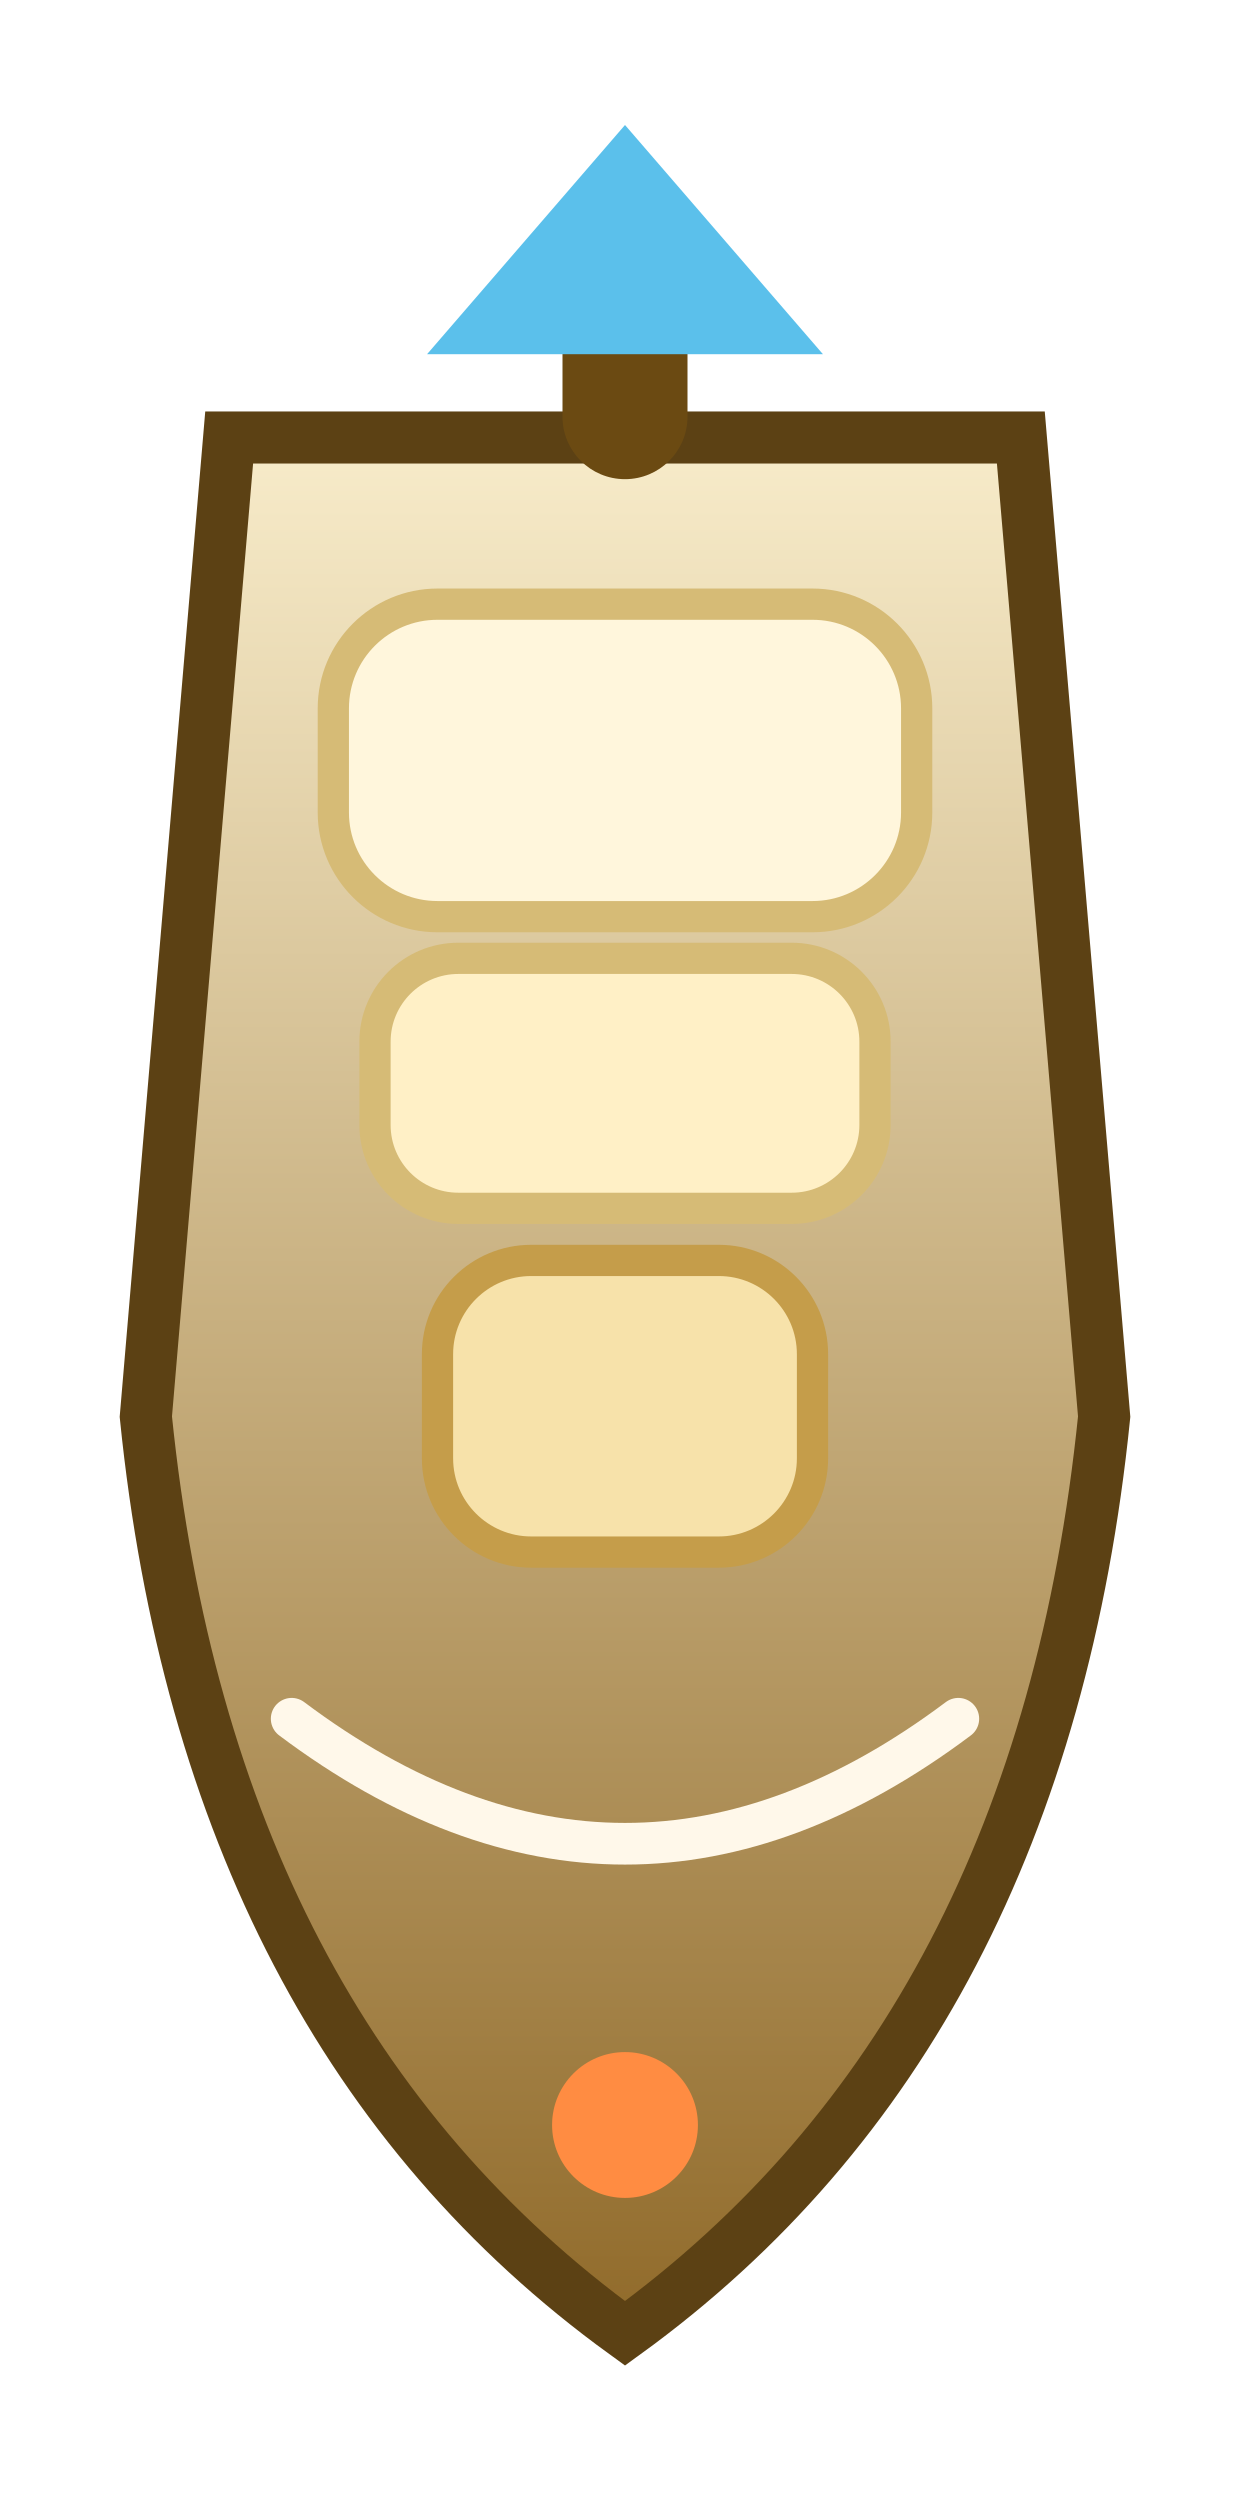
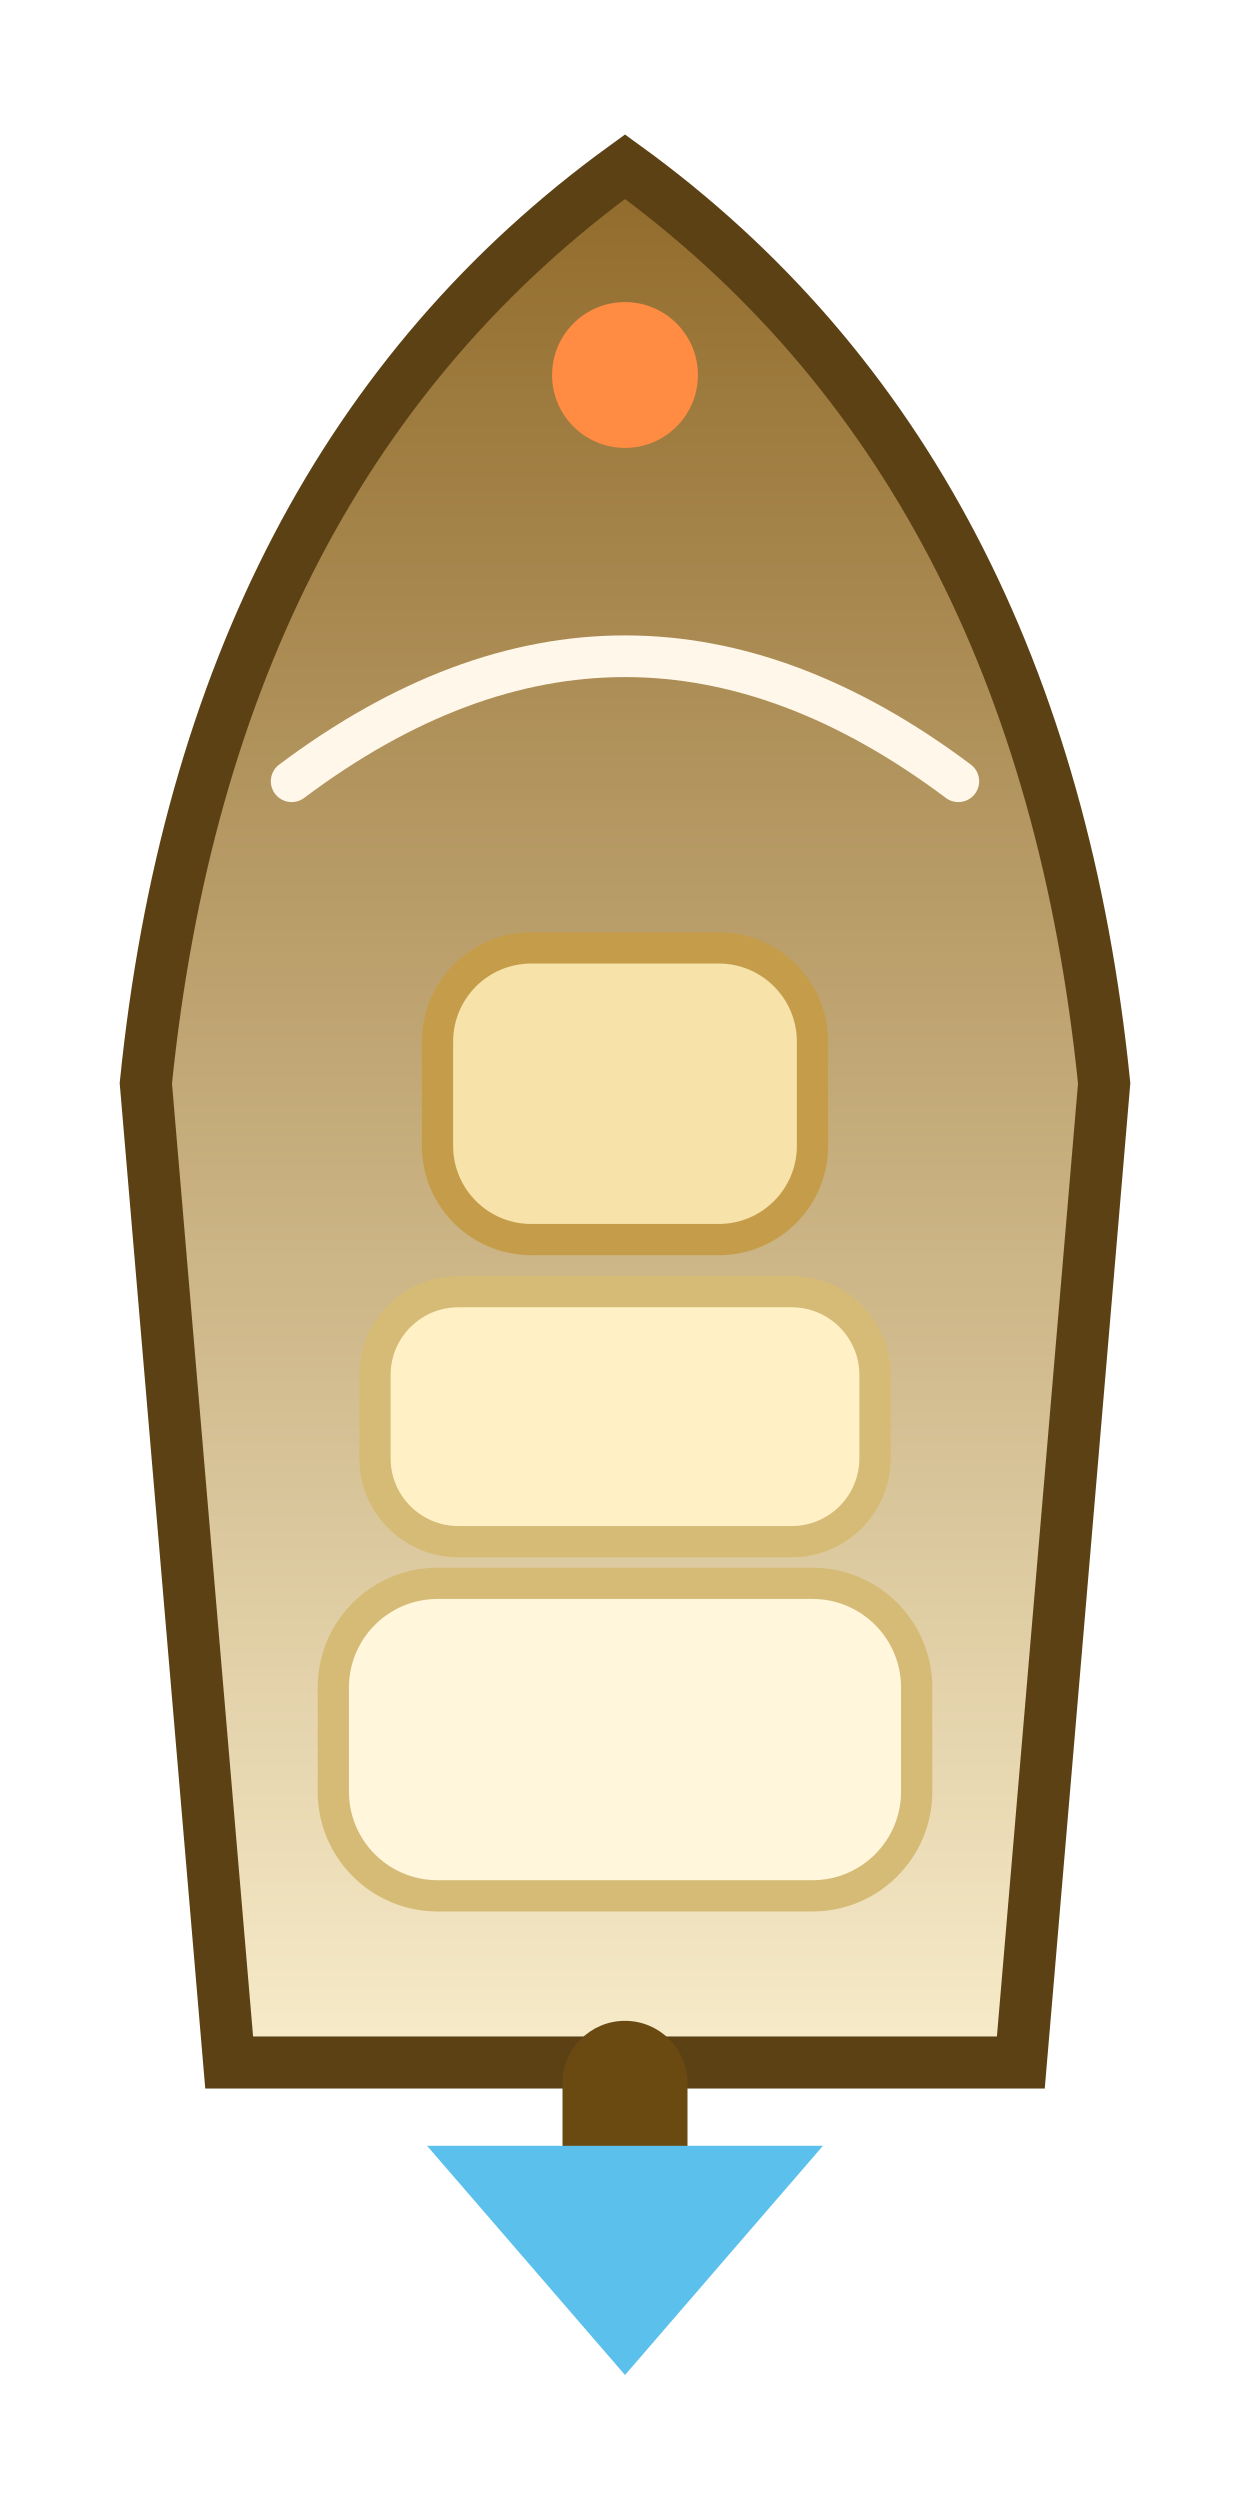
<svg xmlns="http://www.w3.org/2000/svg" viewBox="0 0 120 240">
  <defs>
    <linearGradient id="hull" x1="0" y1="0" x2="0" y2="1">
      <stop offset="0" stop-color="#f7ebc9" />
      <stop offset="1" stop-color="#916b2b" />
    </linearGradient>
  </defs>
  <rect width="120" height="240" fill="none" />
-   <path d="M22 42 L98 42 L106 136 Q100 195 60 224 Q20 195 14 136 Z" fill="url(#hull)" stroke="#5c4114" stroke-width="5" />
-   <rect x="32" y="58" width="56" height="30" rx="10" fill="#fff6dc" stroke="#d6bb76" stroke-width="3" />
-   <rect x="36" y="92" width="48" height="24" rx="8" fill="#fff0c6" stroke="#d6bb76" stroke-width="3" />
-   <rect x="42" y="121" width="36" height="28" rx="9" fill="#f7e2aa" stroke="#c59d4a" stroke-width="3" />
-   <rect x="54" y="16" width="12" height="30" rx="6" fill="#6b4a12" />
-   <path d="M60 12 L79 34 L41 34 Z" fill="#5bc0eb" />
-   <path d="M28 165 Q60 189 92 165" fill="none" stroke="#fff8ea" stroke-width="4" stroke-linecap="round" />
-   <circle cx="60" cy="204" r="7" fill="#ff8c42" />
+   <g transform="rotate(180 60 120)">
+     <path d="M22 42 L98 42 L106 136 Q100 195 60 224 Q20 195 14 136 Z" fill="url(#hull)" stroke="#5c4114" stroke-width="5" />
+     <rect x="32" y="58" width="56" height="30" rx="10" fill="#fff6dc" stroke="#d6bb76" stroke-width="3" />
+     <rect x="36" y="92" width="48" height="24" rx="8" fill="#fff0c6" stroke="#d6bb76" stroke-width="3" />
+     <rect x="42" y="121" width="36" height="28" rx="9" fill="#f7e2aa" stroke="#c59d4a" stroke-width="3" />
+     <rect x="54" y="16" width="12" height="30" rx="6" fill="#6b4a12" />
+     <path d="M60 12 L79 34 L41 34 Z" fill="#5bc0eb" />
+     <path d="M28 165 Q60 189 92 165" fill="none" stroke="#fff8ea" stroke-width="4" stroke-linecap="round" />
+     <circle cx="60" cy="204" r="7" fill="#ff8c42" />
+   </g>
</svg>
